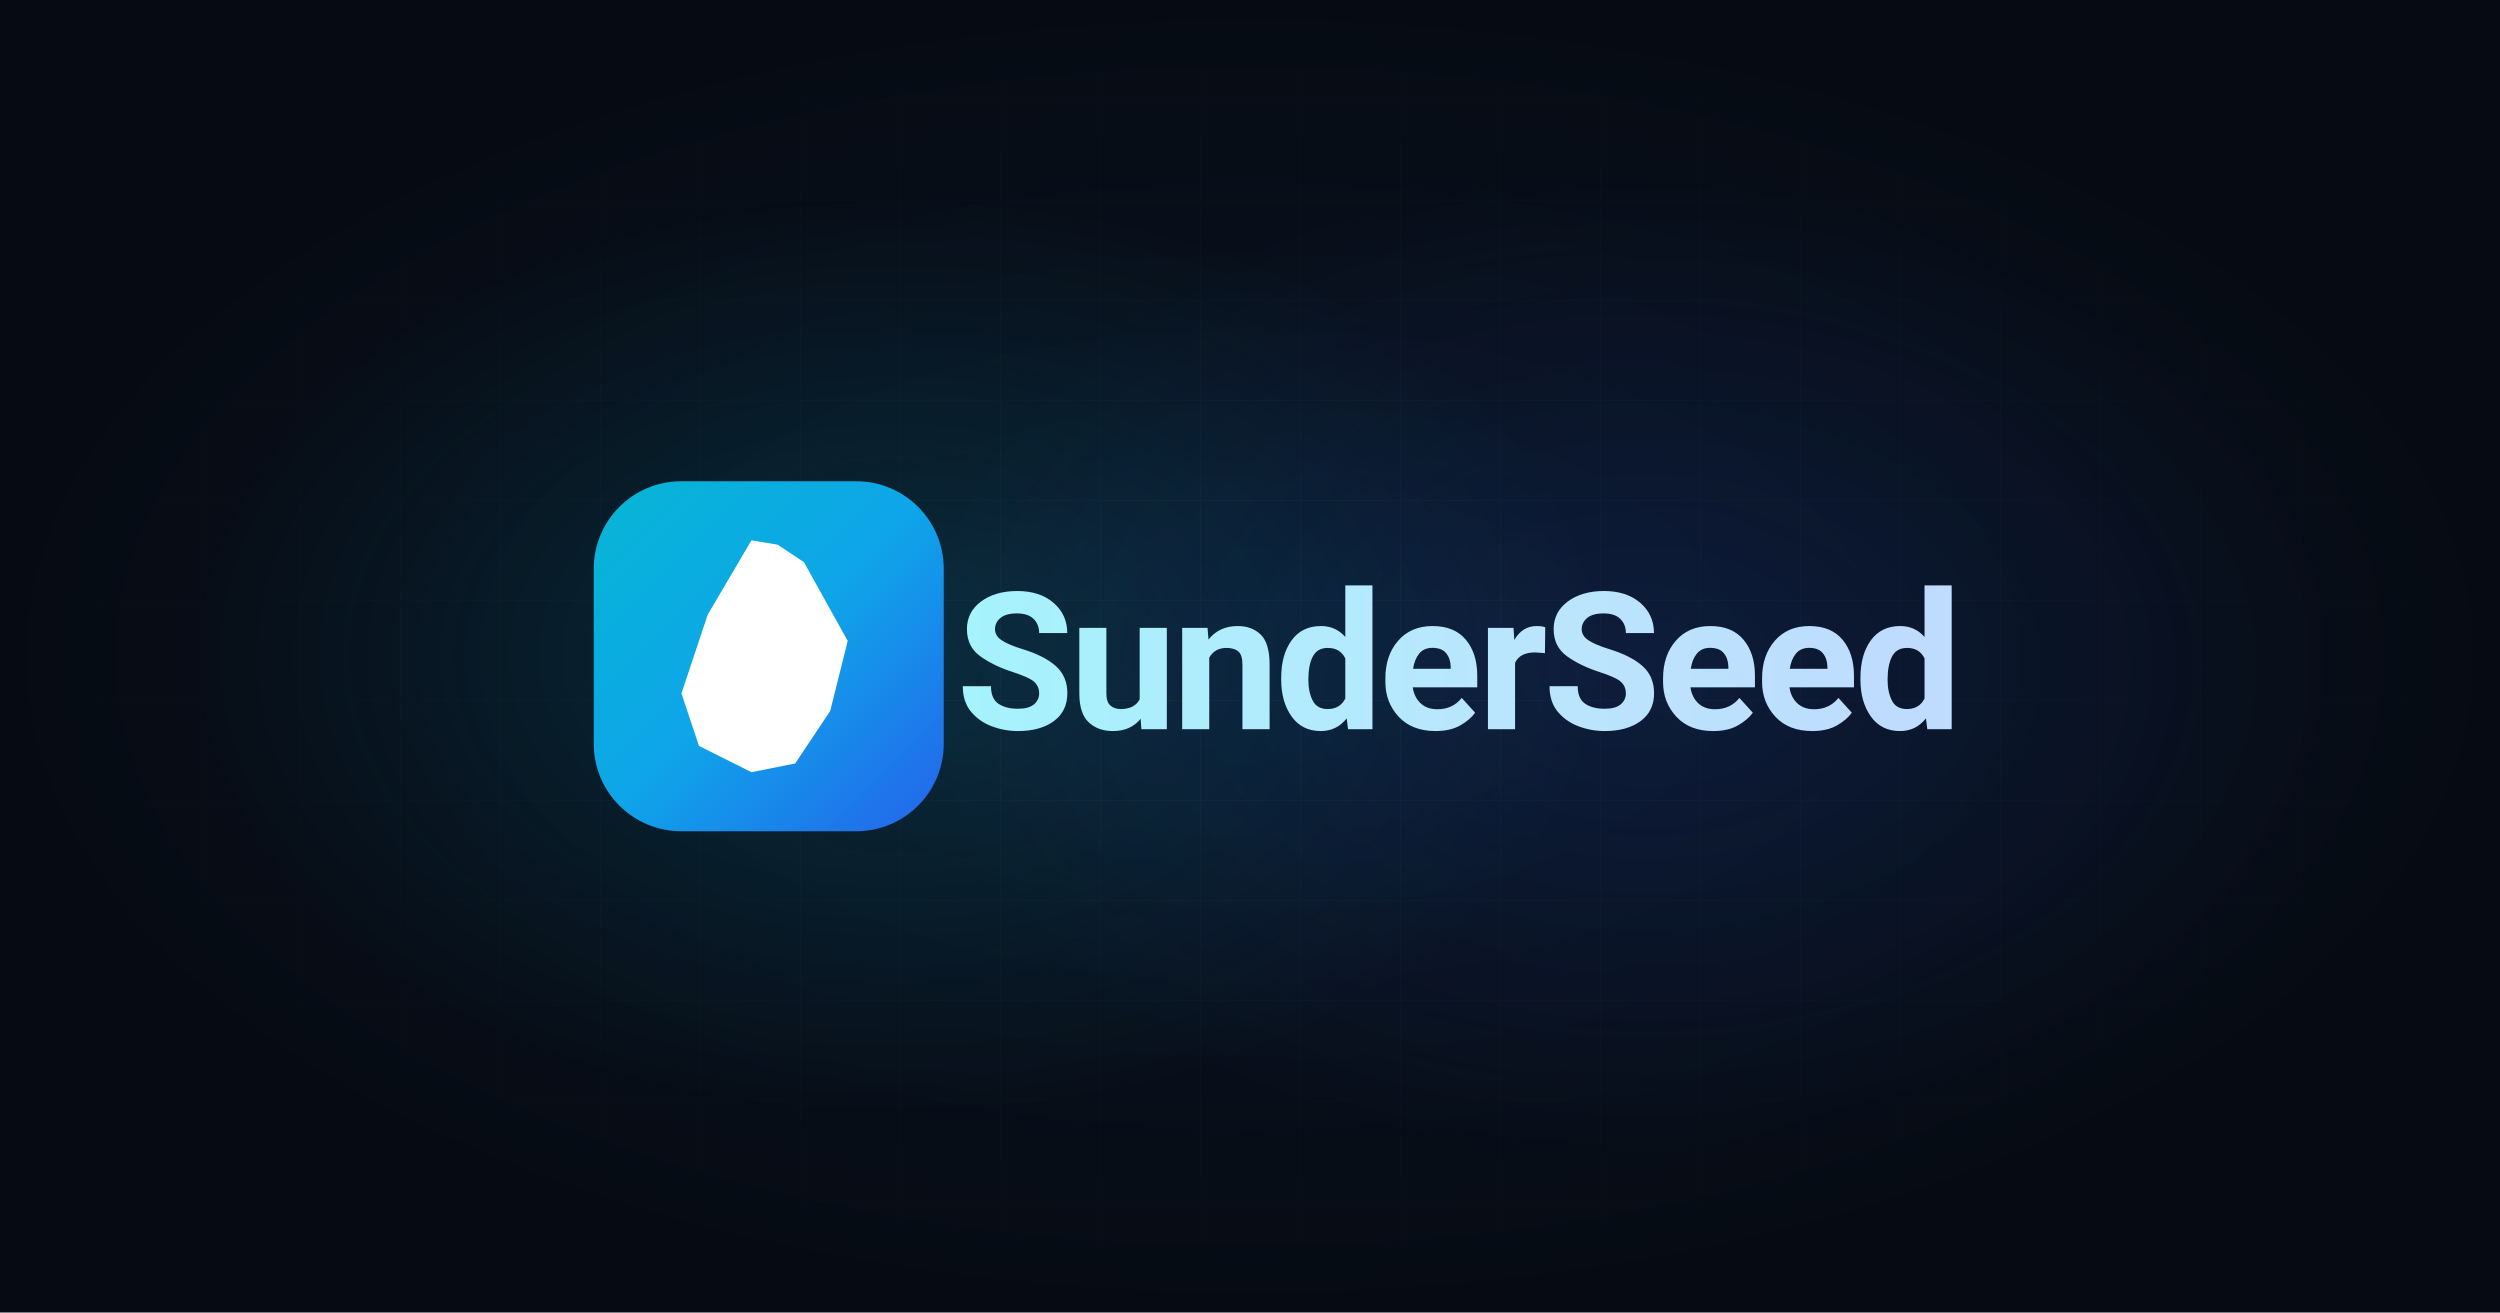
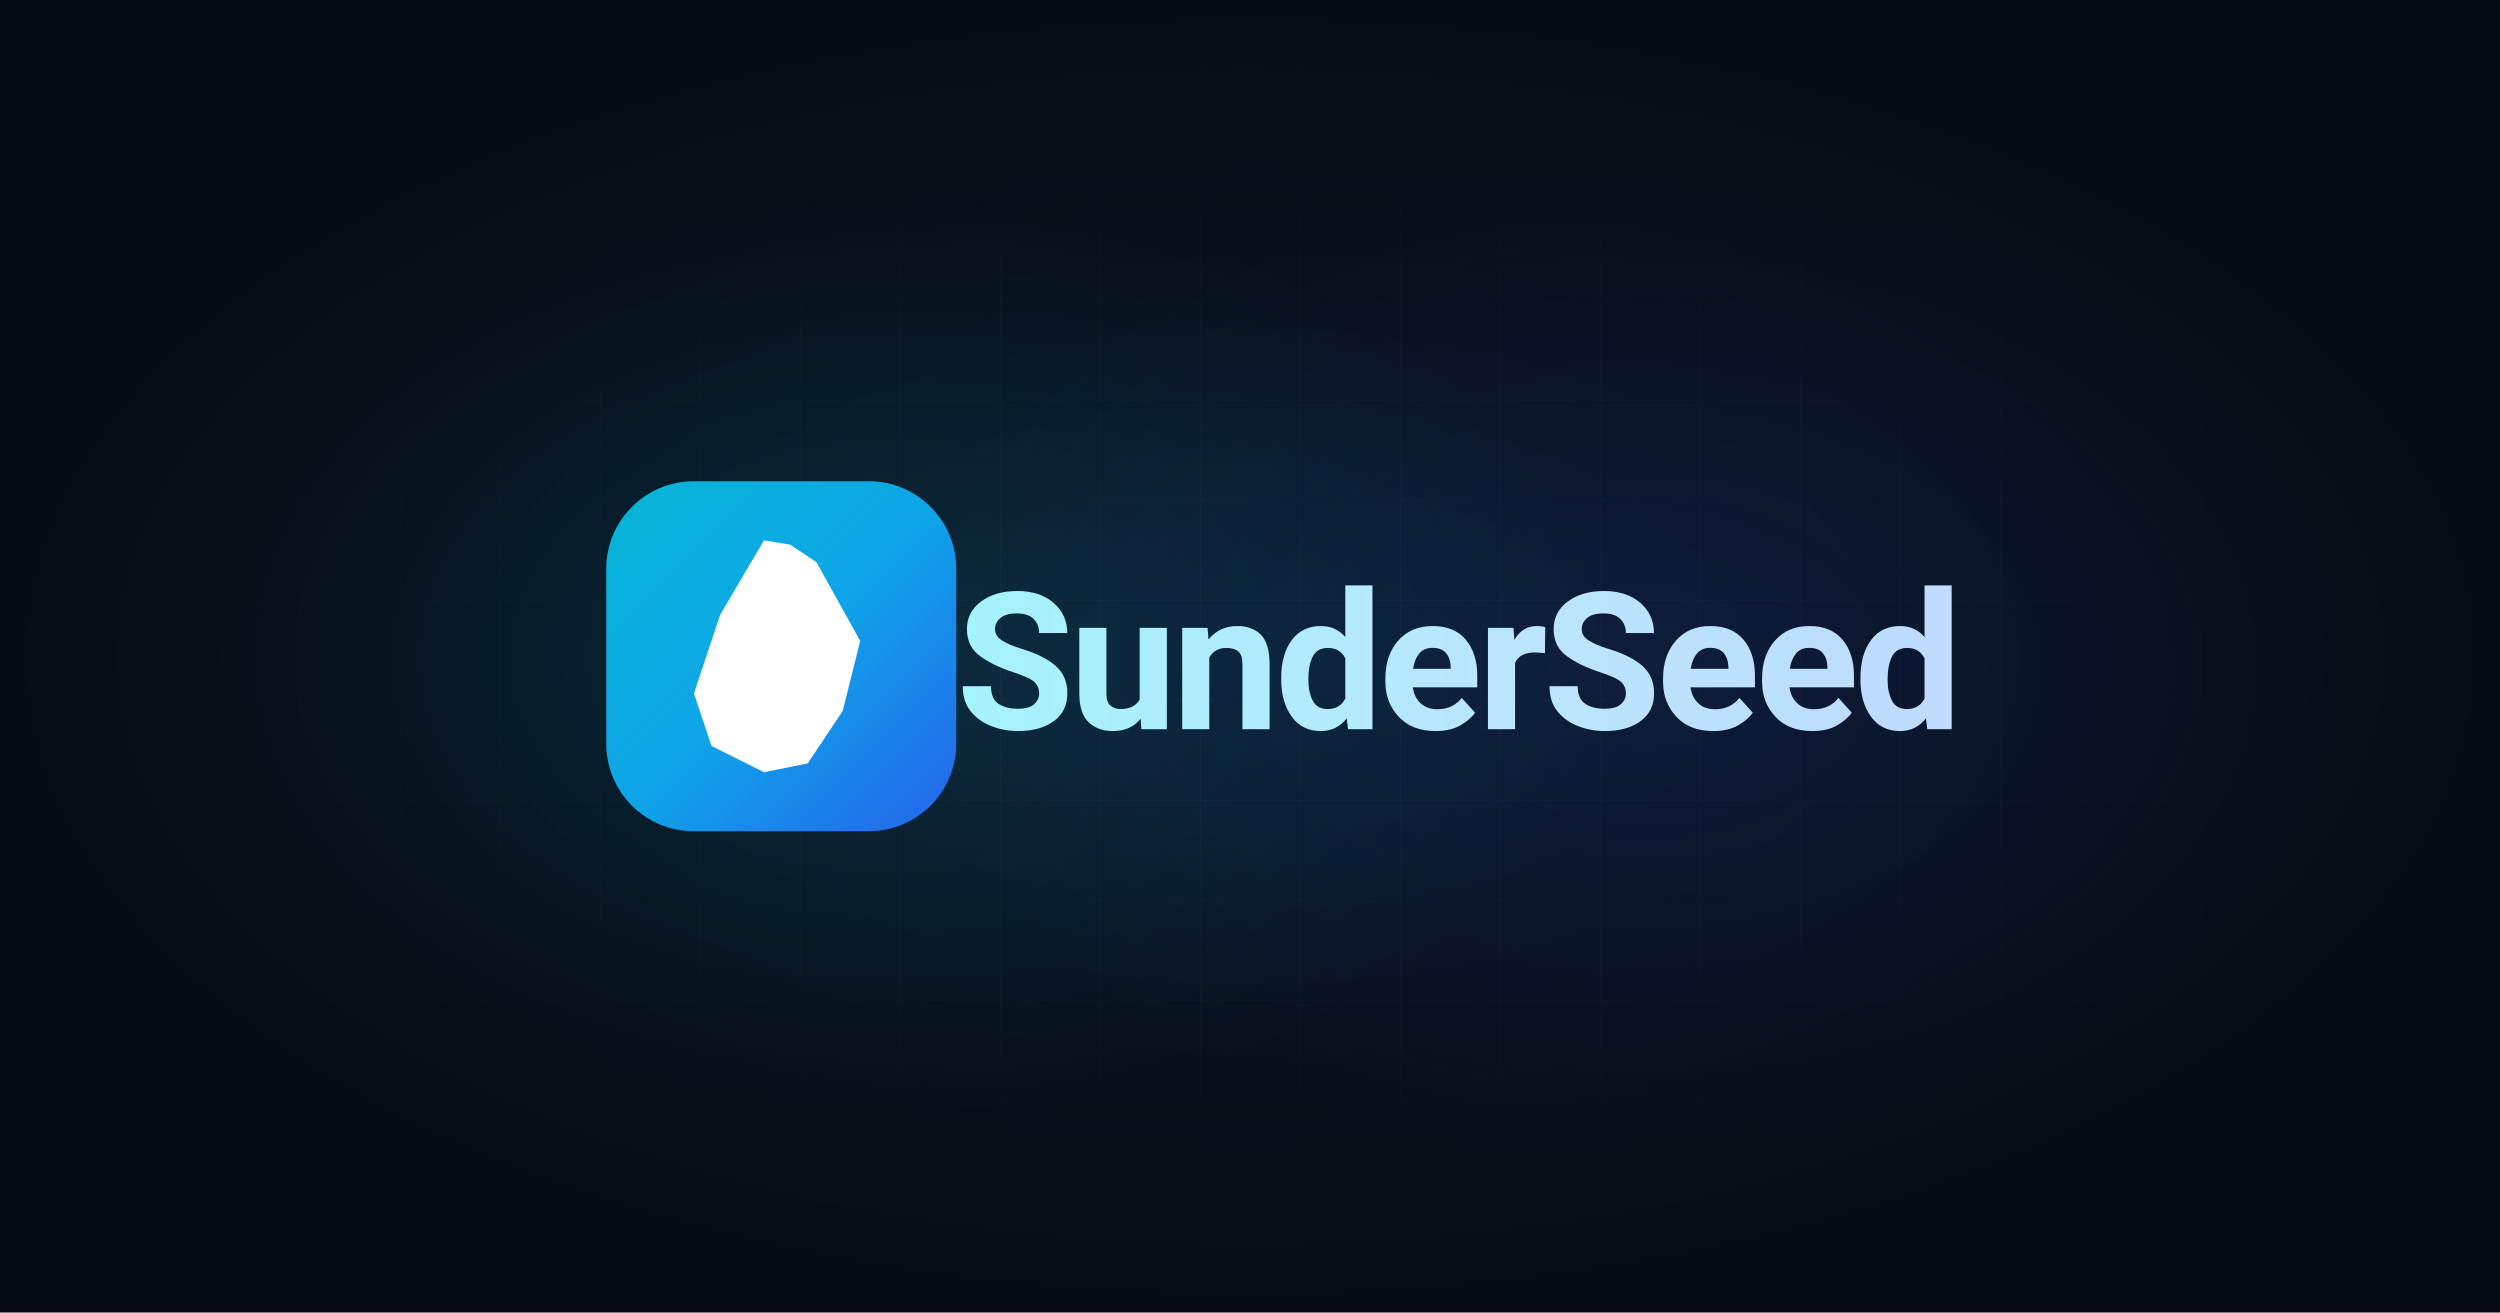
<svg xmlns="http://www.w3.org/2000/svg" viewBox="0 0 1200 630" width="1200" height="630" fill="none" role="img" aria-label="SunderSeed">
  <defs>
    <linearGradient id="ogTile" x1="0" y1="0" x2="1" y2="1">
      <stop offset="0" stop-color="#06b6d4" />
      <stop offset="0.5" stop-color="#0ea5e9" />
      <stop offset="1" stop-color="#2563eb" />
    </linearGradient>
    <linearGradient id="ogWord" x1="0" y1="0" x2="1" y2="0">
      <stop offset="0" stop-color="#a5f3fc" />
      <stop offset="0.55" stop-color="#bae6fd" />
      <stop offset="1" stop-color="#bfdbfe" />
    </linearGradient>
    <radialGradient id="ogGlowCyan" cx="0.5" cy="0.5" r="0.5">
      <stop offset="0" stop-color="#06b6d4" stop-opacity="0.16" />
      <stop offset="1" stop-color="#06b6d4" stop-opacity="0" />
    </radialGradient>
    <radialGradient id="ogGlowBlue" cx="0.5" cy="0.5" r="0.5">
      <stop offset="0" stop-color="#2563eb" stop-opacity="0.14" />
      <stop offset="1" stop-color="#2563eb" stop-opacity="0" />
    </radialGradient>
    <radialGradient id="ogCenter" cx="0.5" cy="0.5" r="0.5">
      <stop offset="0" stop-color="#0b1424" />
      <stop offset="1" stop-color="#060b13" />
    </radialGradient>
    <pattern id="ogGrid" width="48" height="48" patternUnits="userSpaceOnUse">
      <path d="M0 0 H48 M0 0 V48" stroke="#94a3b8" stroke-opacity="0.045" stroke-width="1" />
    </pattern>
    <radialGradient id="ogGridFade" cx="0.5" cy="0.5" r="0.5">
      <stop offset="0" stop-color="#ffffff" stop-opacity="0.85" />
      <stop offset="0.2" stop-color="#ffffff" stop-opacity="0.85" />
      <stop offset="1" stop-color="#ffffff" stop-opacity="0" />
    </radialGradient>
    <mask id="ogGridMask">
      <rect width="1200" height="630" fill="url(#ogGridFade)" />
    </mask>
  </defs>
  <rect width="1200" height="630" fill="url(#ogCenter)" />
  <ellipse cx="430" cy="315" rx="340" ry="220" fill="url(#ogGlowCyan)" />
  <ellipse cx="790" cy="320" rx="360" ry="240" fill="url(#ogGlowBlue)" />
  <rect width="1200" height="630" fill="url(#ogGrid)" mask="url(#ogGridMask)" />
-   <g transform="translate(285 231)">
+   <g transform="translate(291 231)">
    <rect width="168" height="168" rx="42" fill="url(#ogTile)" />
    <g transform="translate(82 84) scale(2.1) translate(-31 -31.5)">
      <path d="M28 5 L18 22 L12 40 L16 52 L28 58 L38 56 L46 44 L50 28 L40 10 L34 6 Z" fill="#ffffff" />
    </g>
  </g>
  <text x="459" y="350" font-family="ui-sans-serif, -apple-system, BlinkMacSystemFont, 'Segoe UI', Roboto, Helvetica, Arial, sans-serif" font-size="92" font-weight="700" letter-spacing="-2.2" fill="url(#ogWord)">SunderSeed</text>
</svg>
